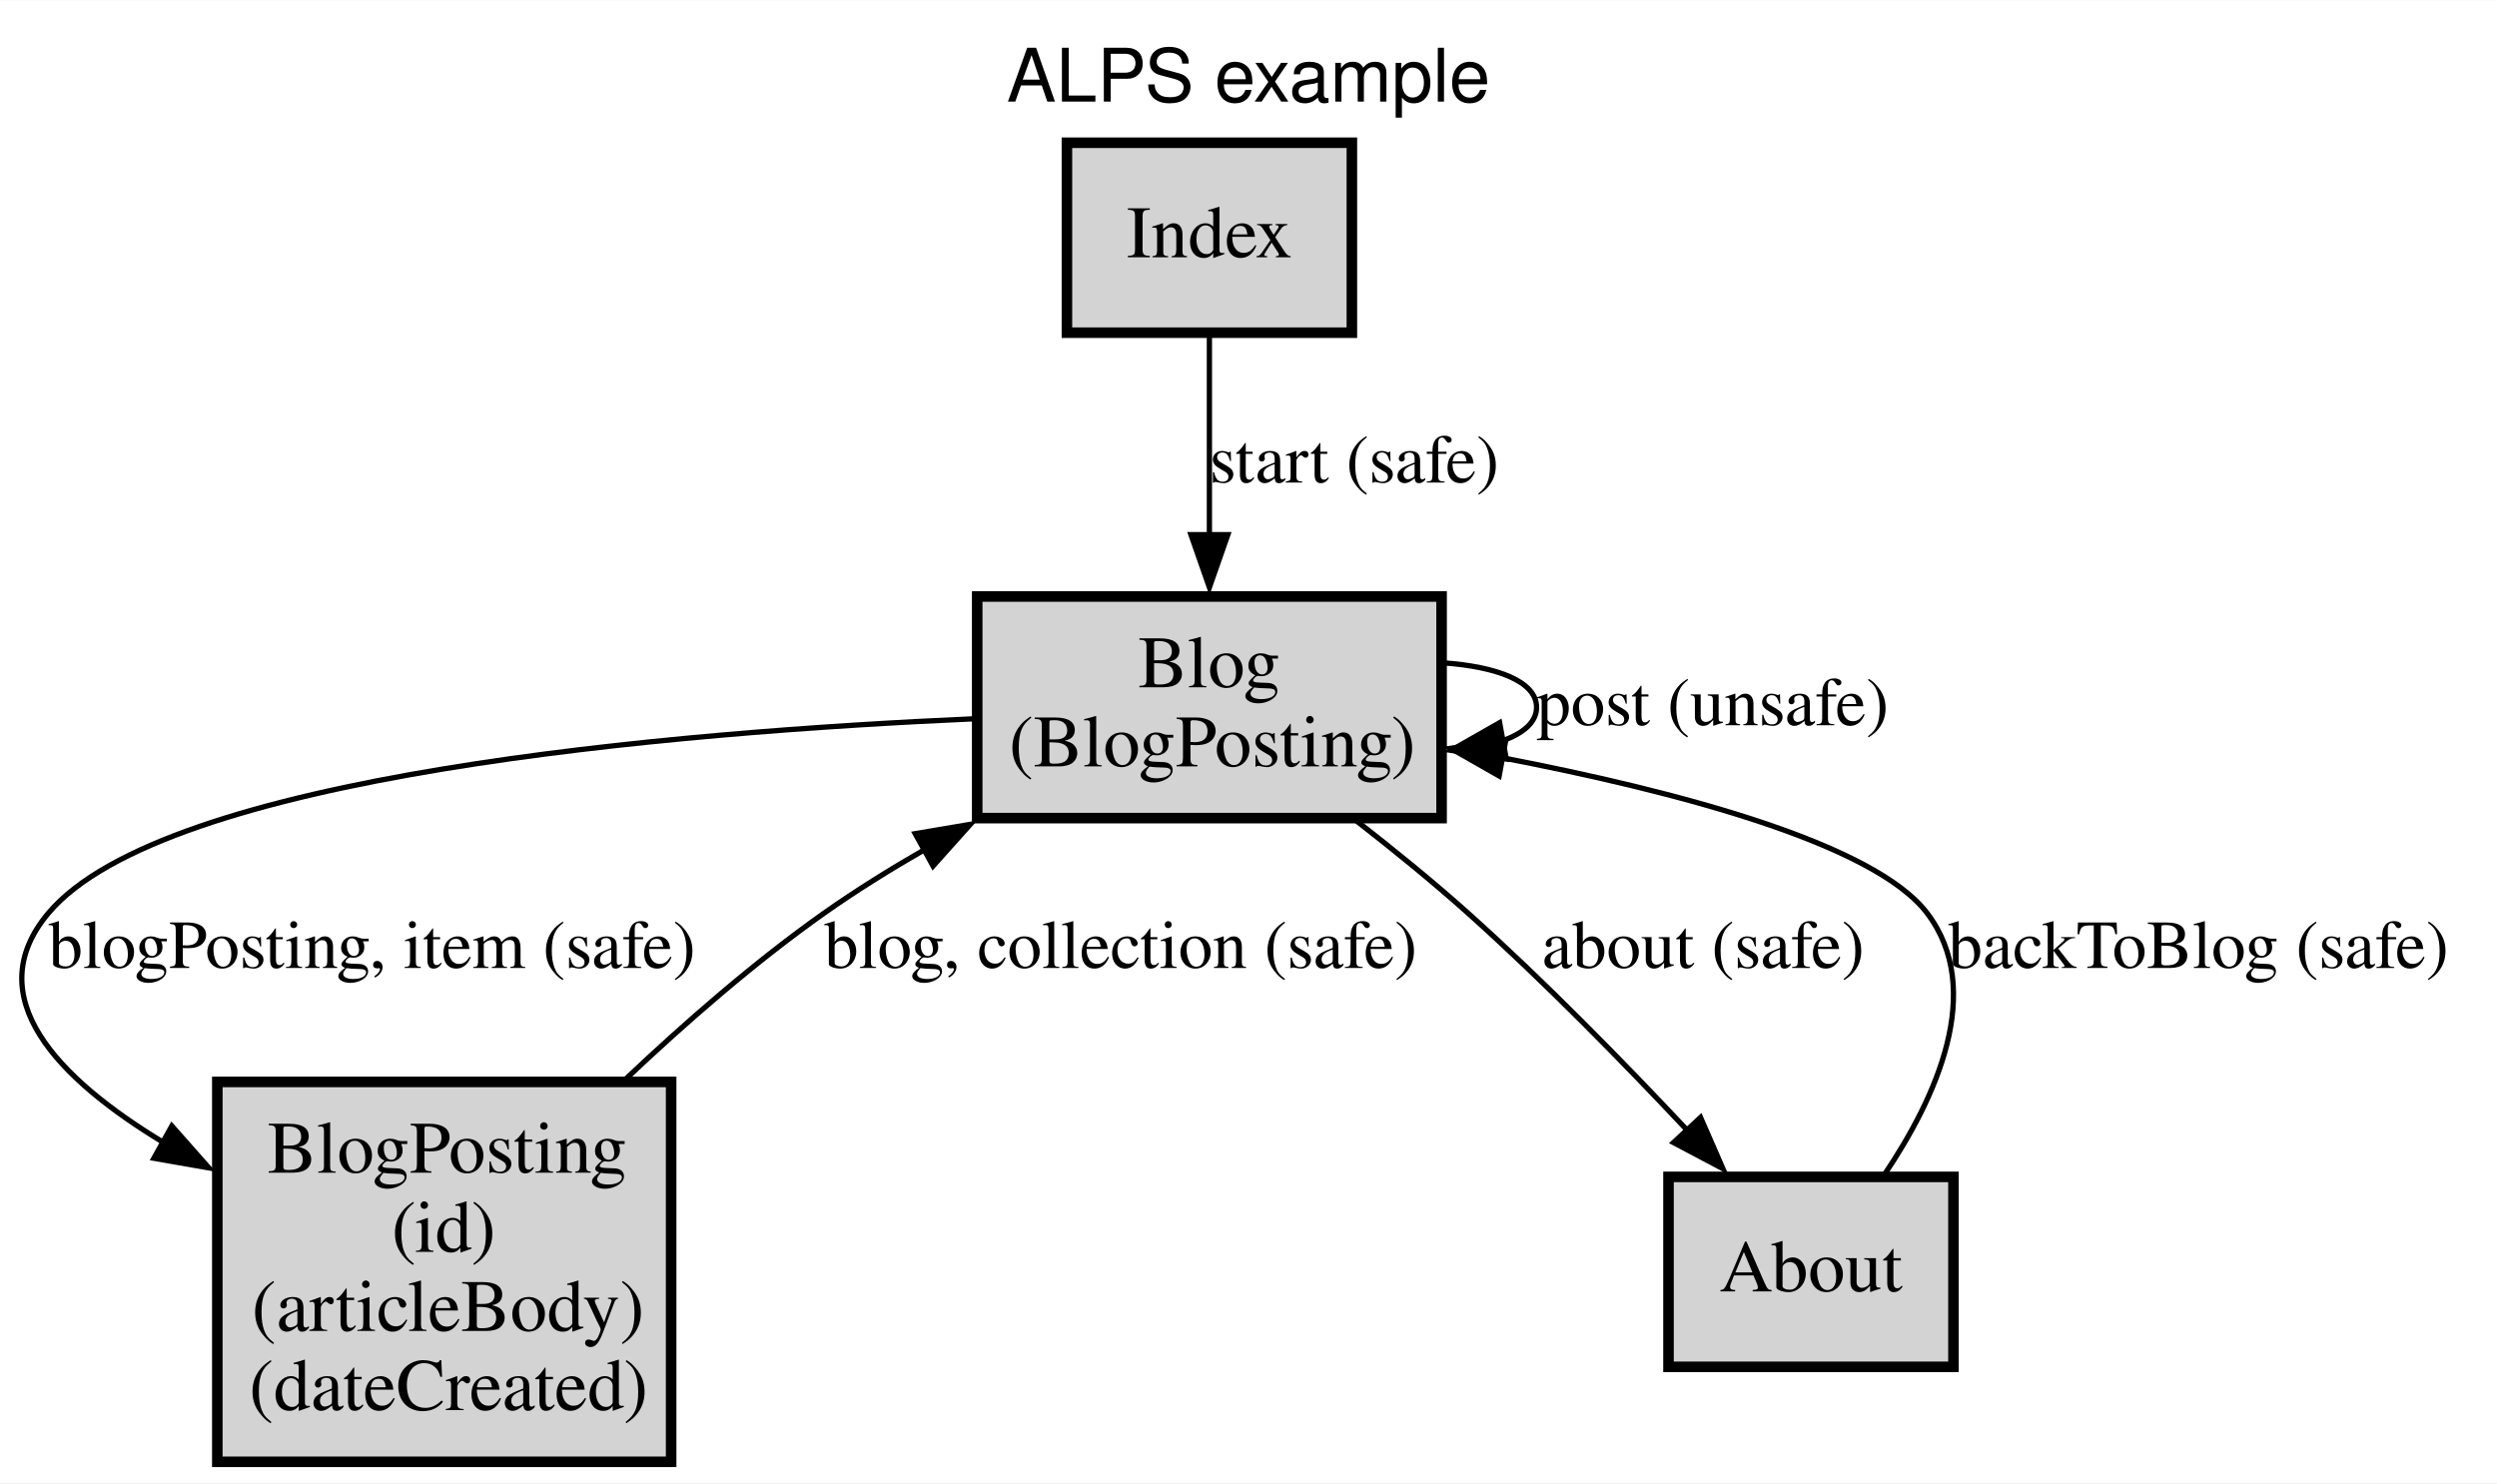
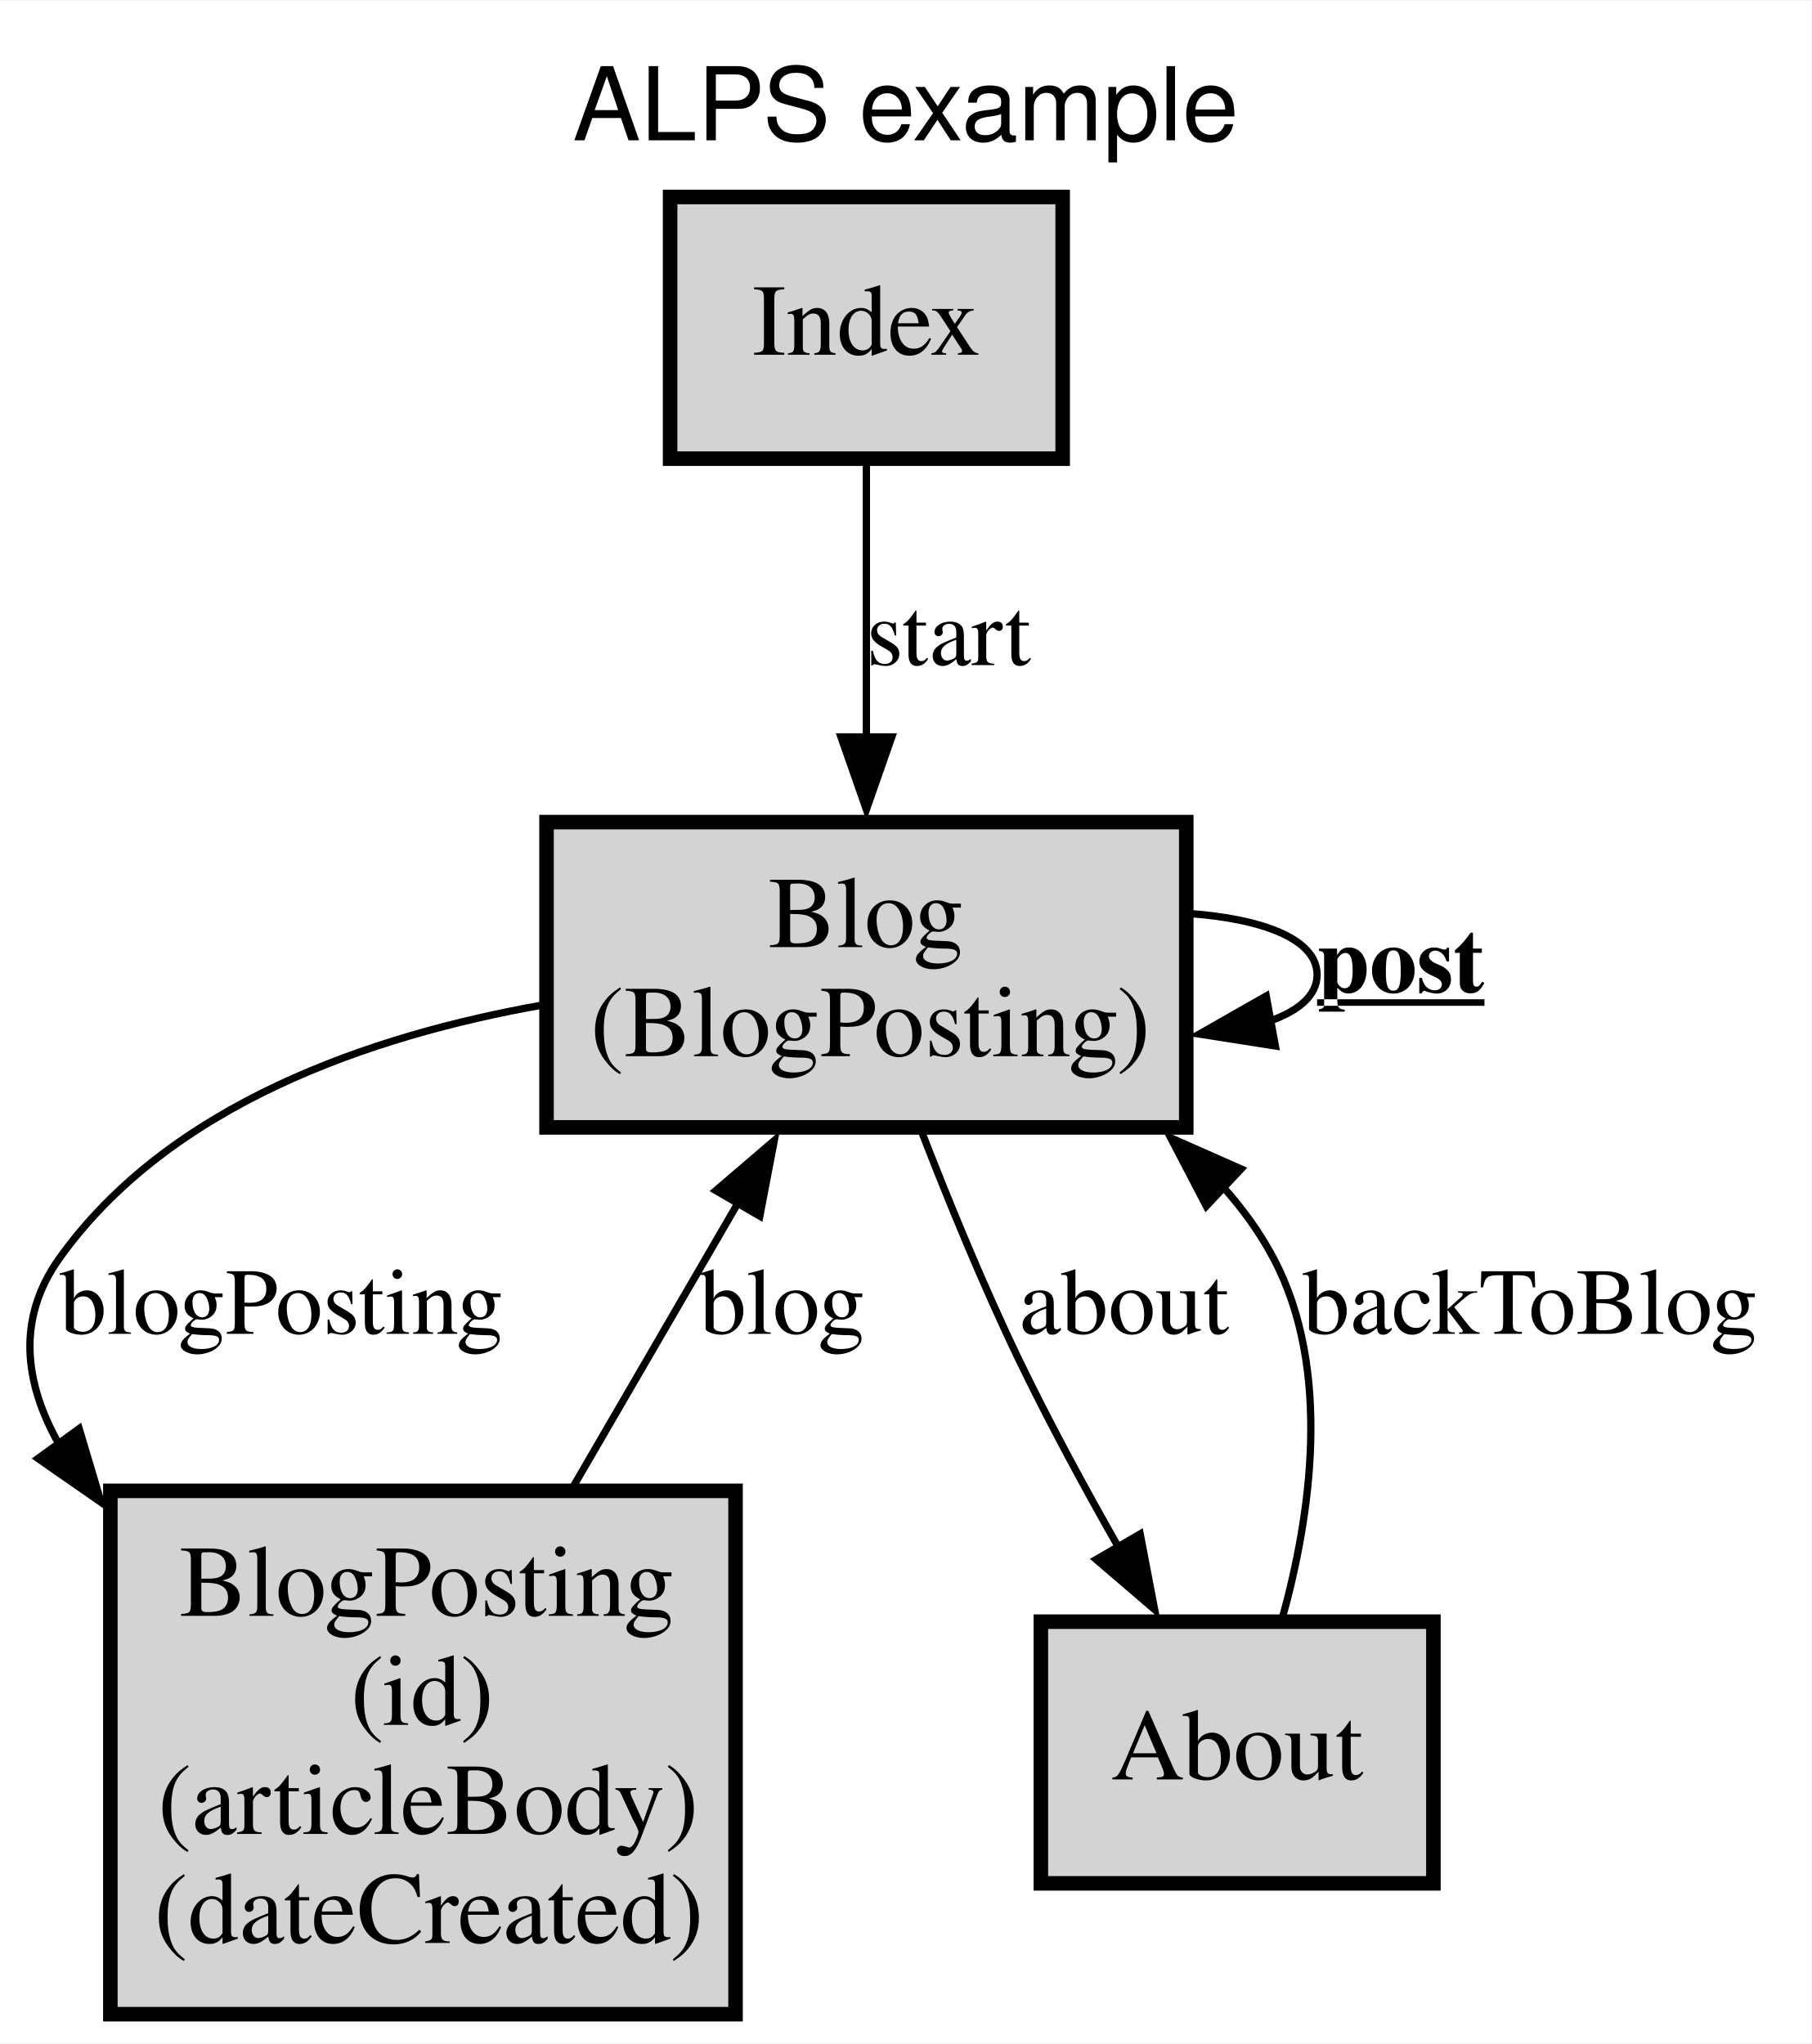
- <svg xmlns="http://www.w3.org/2000/svg" xmlns:xlink="http://www.w3.org/1999/xlink" width="473pt" height="281pt" viewBox="0.00 0.00 473.18 281.00">
+ <svg xmlns="http://www.w3.org/2000/svg" xmlns:xlink="http://www.w3.org/1999/xlink" width="249pt" height="281pt" viewBox="0.00 0.00 249.18 281.00">
  <g id="graph0" class="graph" transform="scale(1 1) rotate(0) translate(4 277)">
    <g id="a_graph0">
      <a xlink:href="index.html" xlink:title="ALPS example" target="_parent">
-         <polygon fill="white" stroke="none" points="-4,4 -4,-277 469.18,-277 469.18,4 -4,4" />
-         <text text-anchor="middle" x="232.59" y="-257.8" font-family="Helvetica,sans-Serif" font-size="14.00">ALPS example</text>
+         <polygon fill="white" stroke="none" points="-4,4 -4,-277 245.18,-277 245.18,4 -4,4" />
+         <text text-anchor="middle" x="120.59" y="-257.8" font-family="Helvetica,sans-Serif" font-size="14.00">ALPS example</text>
      </a>
    </g>
    <g id="node1" class="node">
      <g id="a_node1">
        <a xlink:href="docs/semantic.Blog.html" xlink:title="&lt;TABLE&gt;" target="_parent">
-           <polygon fill="lightgray" stroke="black" stroke-width="2" points="269.18,-164 181.18,-164 181.18,-122 269.18,-122 269.18,-164" />
-           <text text-anchor="start" x="211.68" y="-146.8" font-family="Times,serif" font-size="14.00">Blog</text>
-           <text text-anchor="start" x="187.18" y="-131.8" font-family="Times,serif" font-size="14.00">(BlogPosting)</text>
+           <polygon fill="lightgray" stroke="black" stroke-width="2" points="159.18,-164 71.18,-164 71.18,-122 159.18,-122 159.18,-164" />
+           <text text-anchor="start" x="101.68" y="-146.8" font-family="Times,serif" font-size="14.00">Blog</text>
+           <text text-anchor="start" x="77.18" y="-131.8" font-family="Times,serif" font-size="14.00">(BlogPosting)</text>
        </a>
      </g>
    </g>
    <g id="edge3" class="edge">
      <g id="a_edge3">
-         <a xlink:href="docs/unsafe.post.html" xlink:title="post (unsafe)" target="_parent">
-           <path fill="none" stroke="black" d="M269.48,-151.43C279.68,-150.71 287.18,-147.9 287.18,-143 287.18,-140.17 284.67,-138.04 280.59,-136.6" />
-           <polygon fill="black" stroke="black" points="281.44,-133.2 270.97,-134.84 280.18,-140.08 281.44,-133.2" />
+         <a xlink:href="docs/unsafe.post.html" xlink:title="&lt;b&gt;&lt;u&gt;post&lt;/u&gt;&lt;/b&gt;" target="_parent">
+           <path fill="none" stroke="black" d="M159.49,-151.43C169.69,-150.71 177.18,-147.9 177.18,-143 177.18,-140.17 174.68,-138.04 170.59,-136.6" />
+           <polygon fill="black" stroke="black" points="171.44,-133.2 160.98,-134.84 170.18,-140.08 171.44,-133.2" />
        </a>
      </g>
      <g id="a_edge3-label">
-         <a xlink:href="docs/unsafe.post.html" xlink:title="post (unsafe)" target="_parent">
-           <text text-anchor="start" x="287.18" y="-139.6" font-family="Times,serif" font-size="13.00">post (unsafe)</text>
+         <a xlink:href="docs/unsafe.post.html" xlink:title="&lt;b&gt;&lt;u&gt;post&lt;/u&gt;&lt;/b&gt;" target="_parent">
+           <text text-anchor="start" x="177.18" y="-140.6" font-family="Times,serif" font-weight="bold" text-decoration="underline" font-size="13.00">post</text>
        </a>
      </g>
    </g>
    <g id="node2" class="node">
      <g id="a_node2">
        <a xlink:href="docs/semantic.BlogPosting.html" xlink:title="&lt;TABLE&gt;" target="_parent">
-           <polygon fill="lightgray" stroke="black" stroke-width="2" points="123.18,-72 37.18,-72 37.18,0 123.18,0 123.18,-72" />
-           <text text-anchor="start" x="46.68" y="-54.8" font-family="Times,serif" font-size="14.00">BlogPosting</text>
-           <text text-anchor="start" x="70.18" y="-39.8" font-family="Times,serif" font-size="14.00">(id)</text>
-           <text text-anchor="start" x="43.68" y="-24.8" font-family="Times,serif" font-size="14.00">(articleBody)</text>
-           <text text-anchor="start" x="43.18" y="-9.8" font-family="Times,serif" font-size="14.00">(dateCreated)</text>
+           <polygon fill="lightgray" stroke="black" stroke-width="2" points="97.18,-72 11.18,-72 11.18,0 97.18,0 97.18,-72" />
+           <text text-anchor="start" x="20.68" y="-54.8" font-family="Times,serif" font-size="14.00">BlogPosting</text>
+           <text text-anchor="start" x="44.18" y="-39.8" font-family="Times,serif" font-size="14.00">(id)</text>
+           <text text-anchor="start" x="17.68" y="-24.8" font-family="Times,serif" font-size="14.00">(articleBody)</text>
+           <text text-anchor="start" x="17.18" y="-9.8" font-family="Times,serif" font-size="14.00">(dateCreated)</text>
        </a>
      </g>
    </g>
    <g id="edge4" class="edge">
      <g id="a_edge4">
-         <a xlink:href="docs/safe.blogPosting.html" xlink:title="blogPosting, item (safe)" target="_parent">
-           <path fill="none" stroke="black" d="M181.08,-140.85C123.44,-138.31 27.21,-130.16 5.18,-104 -8.17,-88.15 6.98,-72.59 27.08,-60.46" />
-           <polygon fill="black" stroke="black" points="28.56,-63.65 35.58,-55.71 25.15,-57.53 28.56,-63.65" />
+         <a xlink:href="docs/safe.blogPosting.html" xlink:title="blogPosting" target="_parent">
+           <path fill="none" stroke="black" d="M70.77,-138.86C46.87,-134.64 19.28,-125.13 4.18,-104 -1.77,-95.68 -0.65,-86.86 4.09,-78.45" />
+           <polygon fill="black" stroke="black" points="6.89,-80.56 9.92,-70.4 1.22,-76.45 6.89,-80.56" />
        </a>
      </g>
      <g id="a_edge4-label">
-         <a xlink:href="docs/safe.blogPosting.html" xlink:title="blogPosting, item (safe)" target="_parent">
-           <text text-anchor="start" x="5.18" y="-93.6" font-family="Times,serif" font-size="13.00">blogPosting, item (safe)</text>
+         <a xlink:href="docs/safe.blogPosting.html" xlink:title="blogPosting" target="_parent">
+           <text text-anchor="start" x="4.18" y="-93.6" font-family="Times,serif" font-size="13.00">blogPosting</text>
        </a>
      </g>
    </g>
    <g id="node3" class="node">
      <g id="a_node3">
        <a xlink:href="docs/semantic.About.html" xlink:title="About" target="_parent">
-           <polygon fill="lightgray" stroke="black" stroke-width="2" points="366.18,-54 312.18,-54 312.18,-18 366.18,-18 366.18,-54" />
-           <text text-anchor="middle" x="339.18" y="-32.3" font-family="Times,serif" font-size="14.00">About</text>
+           <polygon fill="lightgray" stroke="black" stroke-width="2" points="193.18,-54 139.18,-54 139.18,-18 193.18,-18 193.18,-54" />
+           <text text-anchor="middle" x="166.18" y="-32.3" font-family="Times,serif" font-size="14.00">About</text>
        </a>
      </g>
    </g>
    <g id="edge2" class="edge">
      <g id="a_edge2">
-         <a xlink:href="docs/safe.about.html" xlink:title="about (safe)" target="_parent">
-           <path fill="none" stroke="black" d="M252.94,-121.56C260.03,-116.05 267.52,-109.96 274.18,-104 288.6,-91.09 303.71,-75.64 315.73,-62.84" />
-           <polygon fill="black" stroke="black" points="318.25,-65.27 322.49,-55.56 313.12,-60.51 318.25,-65.27" />
+         <a xlink:href="docs/safe.about.html" xlink:title="about" target="_parent">
+           <path fill="none" stroke="black" d="M122.56,-121.98C126.34,-112.2 131.19,-100.35 136.18,-90 140.32,-81.43 145.25,-72.33 149.91,-64.14" />
+           <polygon fill="black" stroke="black" points="152.84,-66.07 154.83,-55.67 146.79,-62.56 152.84,-66.07" />
        </a>
      </g>
      <g id="a_edge2-label">
-         <a xlink:href="docs/safe.about.html" xlink:title="about (safe)" target="_parent">
-           <text text-anchor="start" x="288.18" y="-93.6" font-family="Times,serif" font-size="13.00">about (safe)</text>
+         <a xlink:href="docs/safe.about.html" xlink:title="about" target="_parent">
+           <text text-anchor="start" x="136.18" y="-93.6" font-family="Times,serif" font-size="13.00">about</text>
        </a>
      </g>
    </g>
    <g id="edge5" class="edge">
      <g id="a_edge5">
-         <a xlink:href="docs/safe.blog.html" xlink:title="blog, collection (safe)" target="_parent">
-           <path fill="none" stroke="black" d="M114.43,-72.41C125.88,-83.25 139.07,-94.74 152.18,-104 158.22,-108.26 164.8,-112.35 171.45,-116.17" />
-           <polygon fill="black" stroke="black" points="169.43,-119.05 179.88,-120.82 172.81,-112.92 169.43,-119.05" />
+         <a xlink:href="docs/safe.blog.html" xlink:title="blog" target="_parent">
+           <path fill="none" stroke="black" d="M74.71,-72.33C82.13,-85.11 90.44,-99.41 97.59,-111.72" />
+           <polygon fill="black" stroke="black" points="94.47,-113.31 102.51,-120.2 100.52,-109.79 94.47,-113.31" />
        </a>
      </g>
      <g id="a_edge5-label">
-         <a xlink:href="docs/safe.blog.html" xlink:title="blog, collection (safe)" target="_parent">
-           <text text-anchor="start" x="152.18" y="-93.6" font-family="Times,serif" font-size="13.00">blog, collection (safe)</text>
+         <a xlink:href="docs/safe.blog.html" xlink:title="blog" target="_parent">
+           <text text-anchor="start" x="92.18" y="-93.6" font-family="Times,serif" font-size="13.00">blog</text>
        </a>
      </g>
    </g>
    <g id="edge1" class="edge">
      <g id="a_edge1">
-         <a xlink:href="docs/safe.backToBlog.html" xlink:title="backToBlog (safe)" target="_parent">
-           <path fill="none" stroke="black" d="M353.08,-54.42C362.82,-68.88 372.28,-89.37 361.18,-104 351.13,-117.25 313.53,-127.13 280.41,-133.49" />
-           <polygon fill="black" stroke="black" points="280.09,-129.99 270.89,-135.23 281.36,-136.87 280.09,-129.99" />
+         <a xlink:href="docs/safe.backToBlog.html" xlink:title="backToBlog" target="_parent">
+           <path fill="none" stroke="black" d="M172.34,-54.28C176.29,-68.47 179.32,-88.64 171.18,-104 169.31,-107.53 166.95,-110.8 164.25,-113.8" />
+           <polygon fill="black" stroke="black" points="161.94,-111.17 157.04,-120.56 166.73,-116.28 161.94,-111.17" />
        </a>
      </g>
      <g id="a_edge1-label">
-         <a xlink:href="docs/safe.backToBlog.html" xlink:title="backToBlog (safe)" target="_parent">
-           <text text-anchor="start" x="365.18" y="-93.6" font-family="Times,serif" font-size="13.00">backToBlog (safe)</text>
+         <a xlink:href="docs/safe.backToBlog.html" xlink:title="backToBlog" target="_parent">
+           <text text-anchor="start" x="175.18" y="-93.6" font-family="Times,serif" font-size="13.00">backToBlog</text>
        </a>
      </g>
    </g>
    <g id="node4" class="node">
      <g id="a_node4">
        <a xlink:href="docs/semantic.Index.html" xlink:title="Index" target="_parent">
-           <polygon fill="lightgray" stroke="black" stroke-width="2" points="252.18,-250 198.18,-250 198.18,-214 252.18,-214 252.18,-250" />
-           <text text-anchor="middle" x="225.18" y="-228.3" font-family="Times,serif" font-size="14.00">Index</text>
+           <polygon fill="lightgray" stroke="black" stroke-width="2" points="142.18,-250 88.18,-250 88.18,-214 142.18,-214 142.18,-250" />
+           <text text-anchor="middle" x="115.18" y="-228.3" font-family="Times,serif" font-size="14.00">Index</text>
        </a>
      </g>
    </g>
    <g id="edge6" class="edge">
      <g id="a_edge6">
-         <a xlink:href="docs/safe.start.html" xlink:title="start (safe)" target="_parent">
-           <path fill="none" stroke="black" d="M225.18,-213.81C225.18,-202.89 225.18,-188.43 225.18,-175.5" />
-           <polygon fill="black" stroke="black" points="228.68,-175.72 225.18,-165.72 221.68,-175.72 228.68,-175.72" />
+         <a xlink:href="docs/safe.start.html" xlink:title="start" target="_parent">
+           <path fill="none" stroke="black" d="M115.18,-213.81C115.18,-202.89 115.18,-188.43 115.18,-175.5" />
+           <polygon fill="black" stroke="black" points="118.68,-175.72 115.18,-165.72 111.68,-175.72 118.68,-175.72" />
        </a>
      </g>
      <g id="a_edge6-label">
-         <a xlink:href="docs/safe.start.html" xlink:title="start (safe)" target="_parent">
-           <text text-anchor="start" x="225.18" y="-185.6" font-family="Times,serif" font-size="13.00">start (safe)</text>
+         <a xlink:href="docs/safe.start.html" xlink:title="start" target="_parent">
+           <text text-anchor="start" x="115.18" y="-185.6" font-family="Times,serif" font-size="13.00">start</text>
        </a>
      </g>
    </g>
  </g>
</svg>
